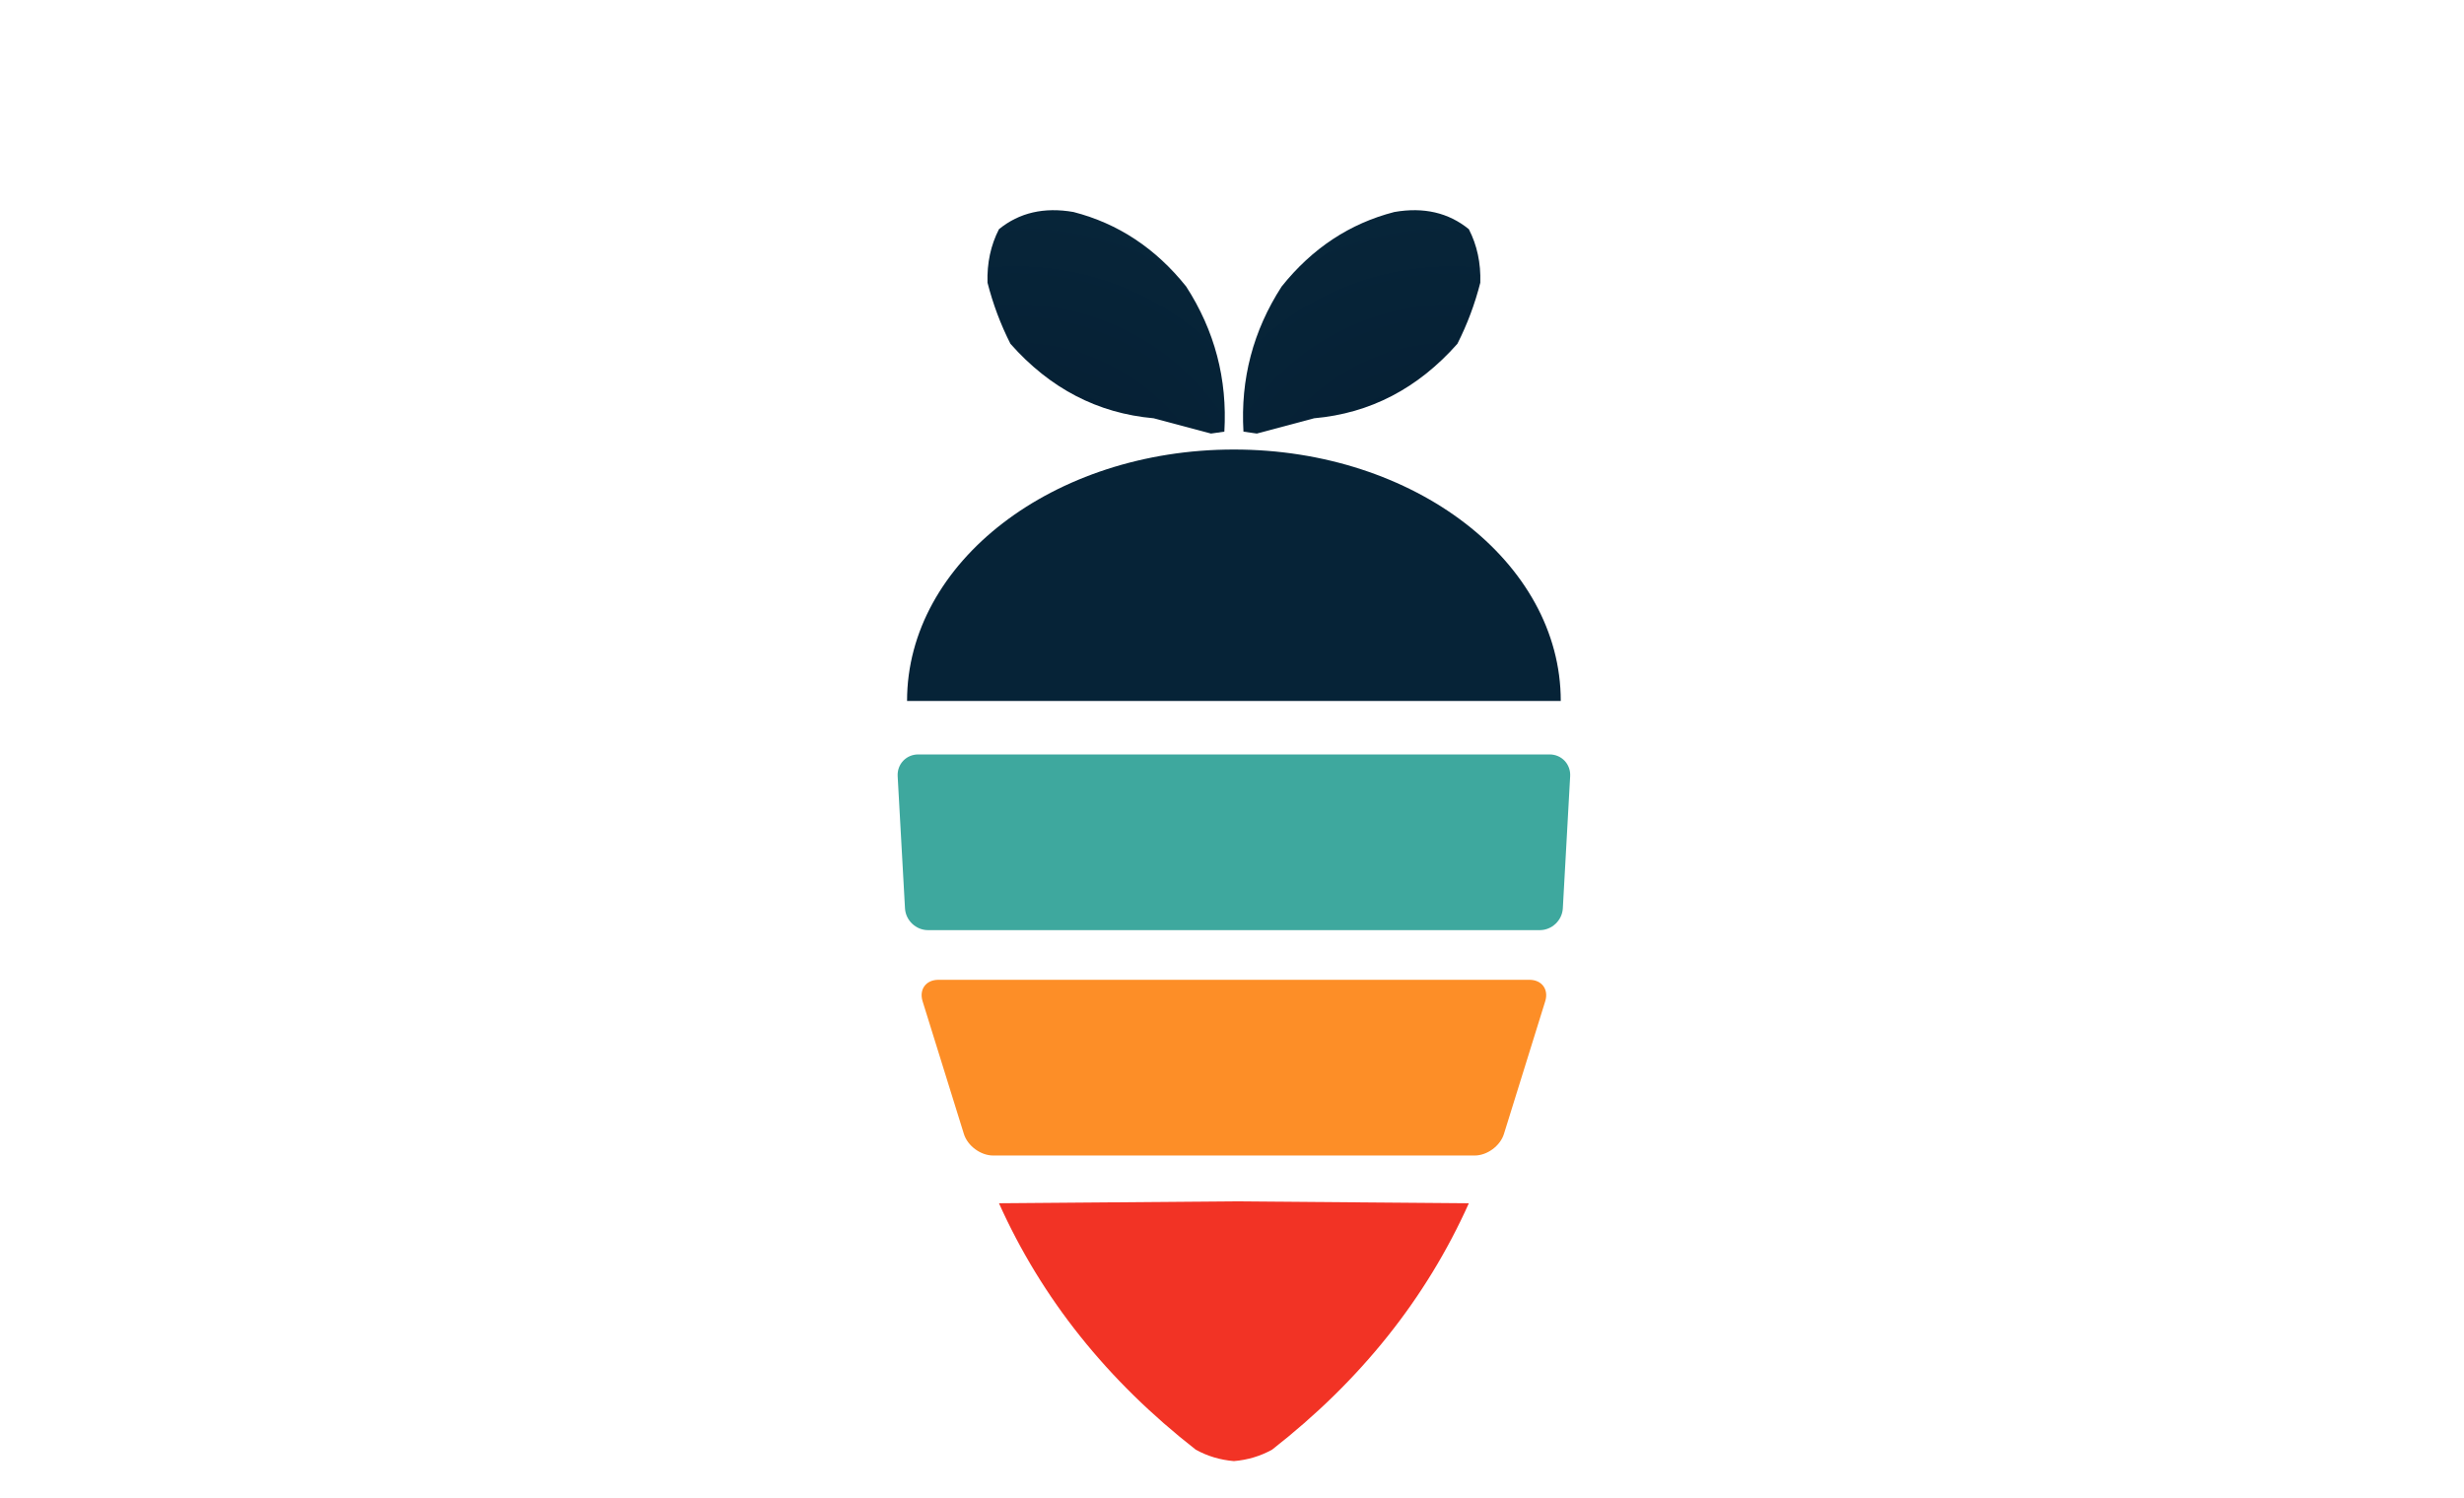
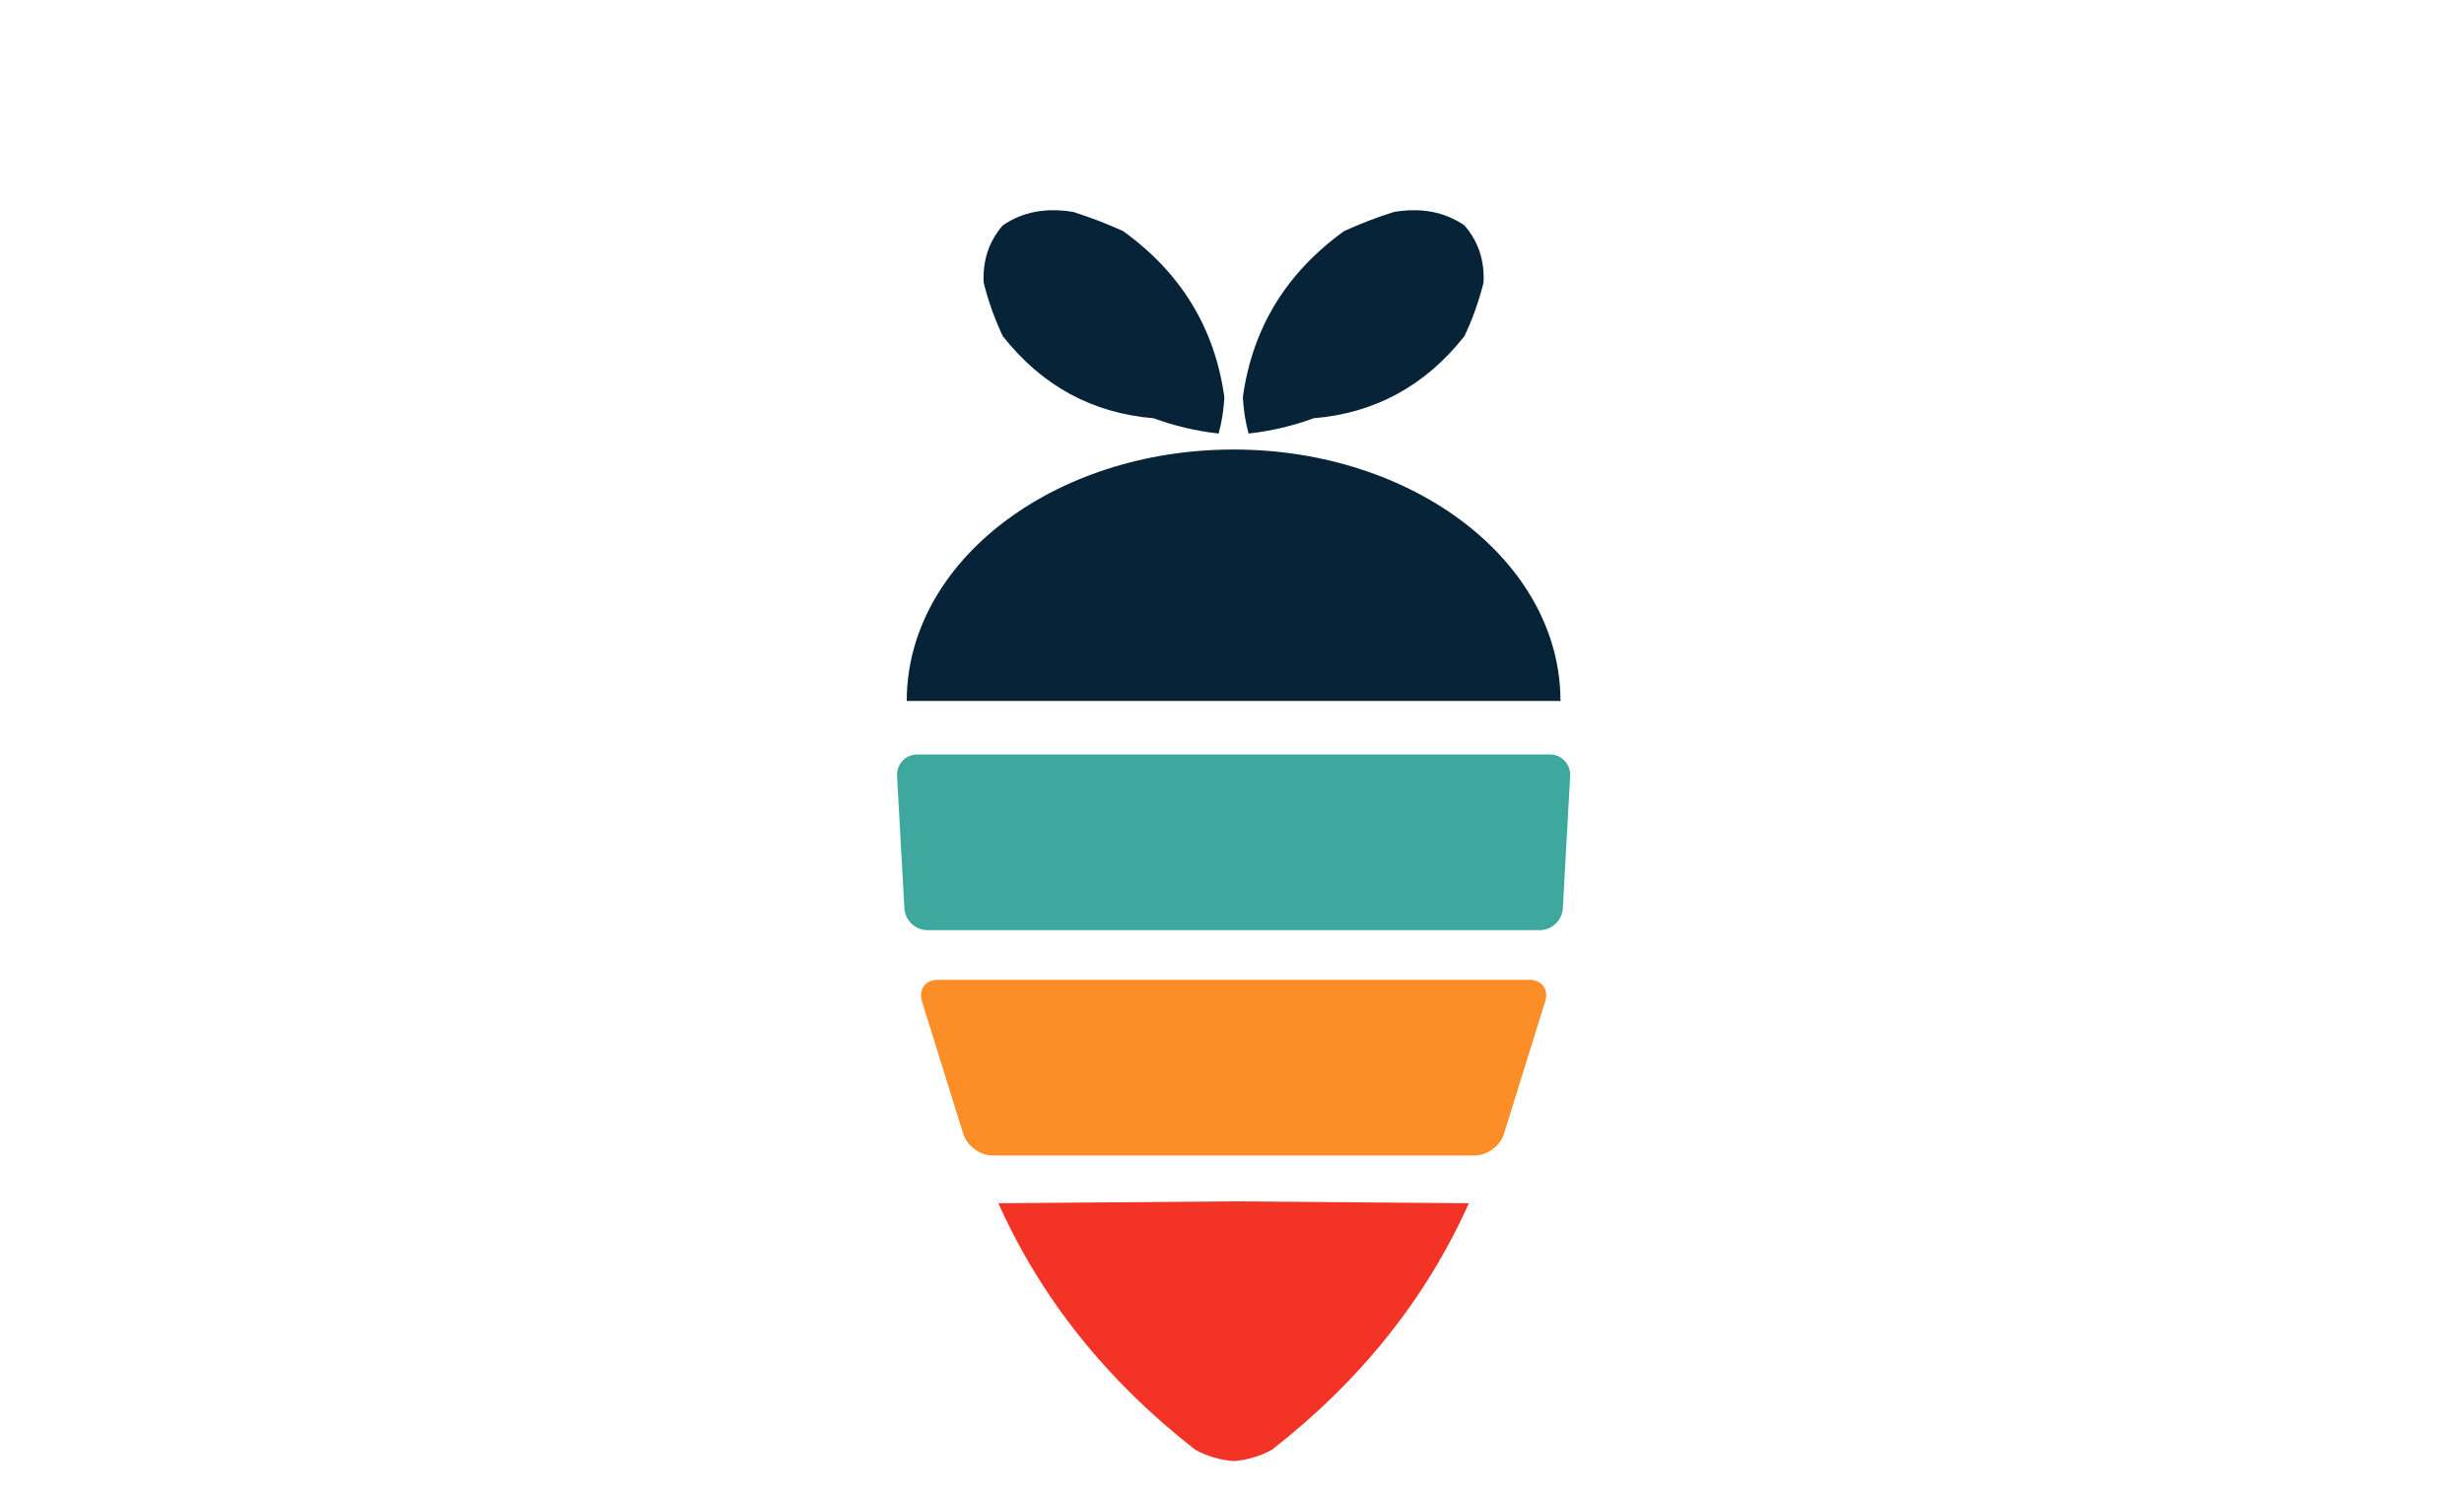
<svg xmlns="http://www.w3.org/2000/svg" viewBox="0 0 645 392" width="645" height="392">
-   <defs>
-     <radialGradient id="g0" gradientUnits="userSpaceOnUse" cx="380.11" cy="144.67" r="89.95">
-       <stop offset="0" stop-color="#041c31" />
-       <stop offset="1" stop-color="#072539" />
-     </radialGradient>
-   </defs>
-   <path id="s0" fill="#062337" d="M237.44 183.5 C237.44 147.15 275.75 117.68 323 117.68 C370.25 117.68 408.56 147.15 408.56 183.5 Z" />
-   <path id="s1" fill="#3EA89E" d="M323 197.5 L405.63 197.5 C408.78 197.5 411.19 200.05 411.02 203.19 L409.1 237.81 C408.92 240.95 406.23 243.5 403.08 243.5 L323 243.5 L242.92 243.5 C239.77 243.5 237.08 240.95 236.9 237.81 L234.98 203.19 C234.81 200.05 237.22 197.5 240.37 197.5 L323 197.5 Z" />
-   <path id="s2" fill="#FD8E27" d="M323 256.5 L400.35 256.5 C403.61 256.5 405.46 259.02 404.49 262.13 L393.68 296.87 C392.71 299.98 389.29 302.5 386.03 302.5 L323 302.5 L259.97 302.5 C256.71 302.5 253.29 299.98 252.32 296.87 L241.51 262.13 C240.54 259.02 242.39 256.5 245.65 256.5 L323 256.5 Z" />
-   <path id="s3" fill="#F23325" d="M323 314.5 L384.5 315 Q367.72 352.4 333 379.5 Q328.43 382.04 323 382.5 Q317.57 382.04 313 379.5 Q278.28 352.4 261.5 315 L323 314.5 Z" />
-   <path id="s4" fill="url(#g0)" d="M329 113.5 L325.5 113 Q324.29 92.35 335.5 75 Q347.49 60 365 55.5 Q376.51 53.49 384.5 60 Q387.73 66.28 387.5 74 Q385.37 82.36 381.5 90 Q365.98 107.55 344 109.5 Q336.5 111.5 329 113.5 Z" />
-   <use href="#s4" transform="matrix(-1 0 0 1 646 0)" />
+   <path id="s0" fill="#062337" d="M237.36 183.5 C237.36 147.15 275.66 117.68 322.92 117.68 C370.17 117.68 408.48 147.15 408.48 183.5 Z" />
+   <path id="s1" fill="#3EA89E" d="M322.92 197.5 L405.63 197.5 C408.78 197.5 411.19 200.05 411.02 203.19 L409.1 237.81 C408.92 240.95 406.23 243.5 403.08 243.5 L322.92 243.5 L242.76 243.5 C239.61 243.5 236.91 240.95 236.74 237.81 L234.82 203.19 C234.65 200.05 237.06 197.5 240.21 197.5 L322.92 197.5 Z" />
+   <path id="s2" fill="#FD8E27" d="M322.92 256.5 L400.35 256.5 C403.61 256.5 405.46 259.02 404.49 262.13 L393.68 296.87 C392.71 299.98 389.29 302.5 386.03 302.5 L322.92 302.5 L259.81 302.5 C256.55 302.5 253.13 299.98 252.16 296.87 L241.34 262.13 C240.38 259.02 242.23 256.5 245.49 256.5 L322.92 256.5 Z" />
+   <path id="s3" fill="#F23325" d="M322.92 314.5 L384.5 315 Q367.72 352.4 333 379.5 Q328.43 382.04 322.92 382.5 Q317.41 382.04 312.84 379.5 Q278.12 352.4 261.34 315 L322.92 314.5 Z" />
+   <path id="s4" fill="#062337" d="M319 113.5 Q310.09 112.49 302 109.5 Q277.89 107.5 262.5 88 Q259.31 81.29 257.5 74 Q257.05 65.28 262.5 59 Q270.27 53.67 281 55.5 Q287.66 57.61 294 60.5 Q316.77 76.92 320.5 104 Q320.24 108.95 319 113.5 Z" />
+   <use href="#s4" transform="matrix(-1 0 0 1 645.84 0)" />
</svg>
